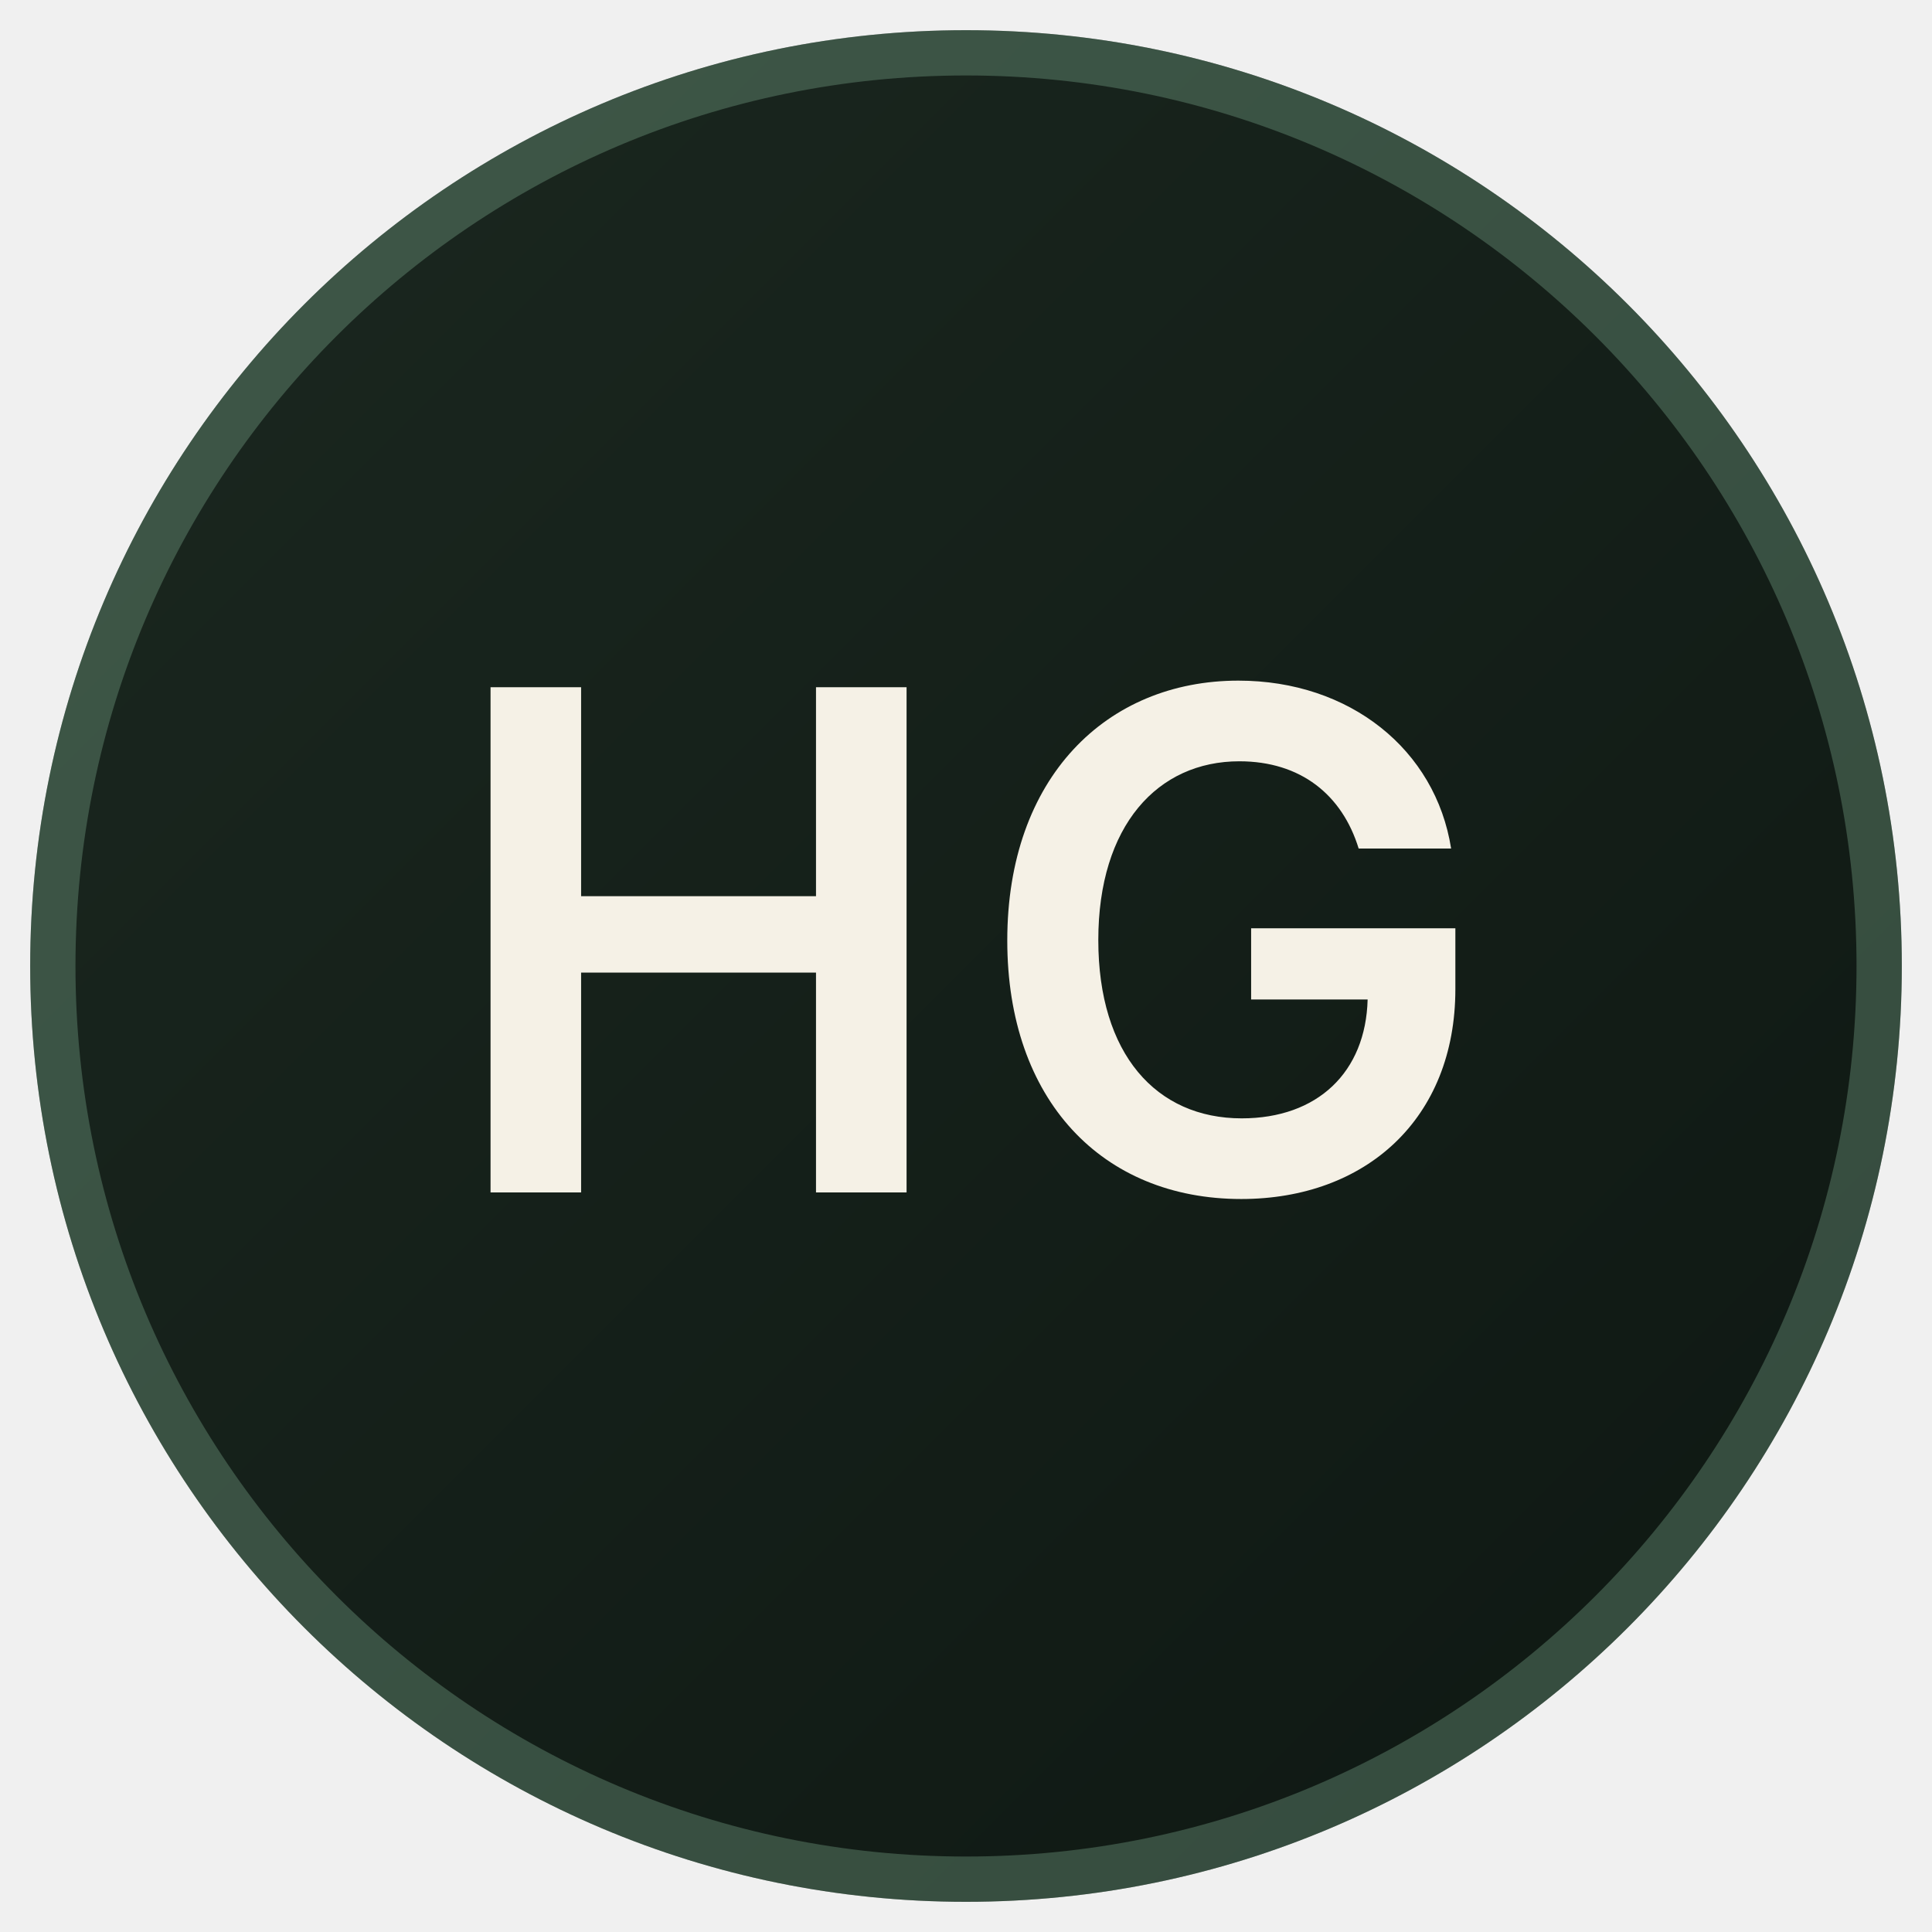
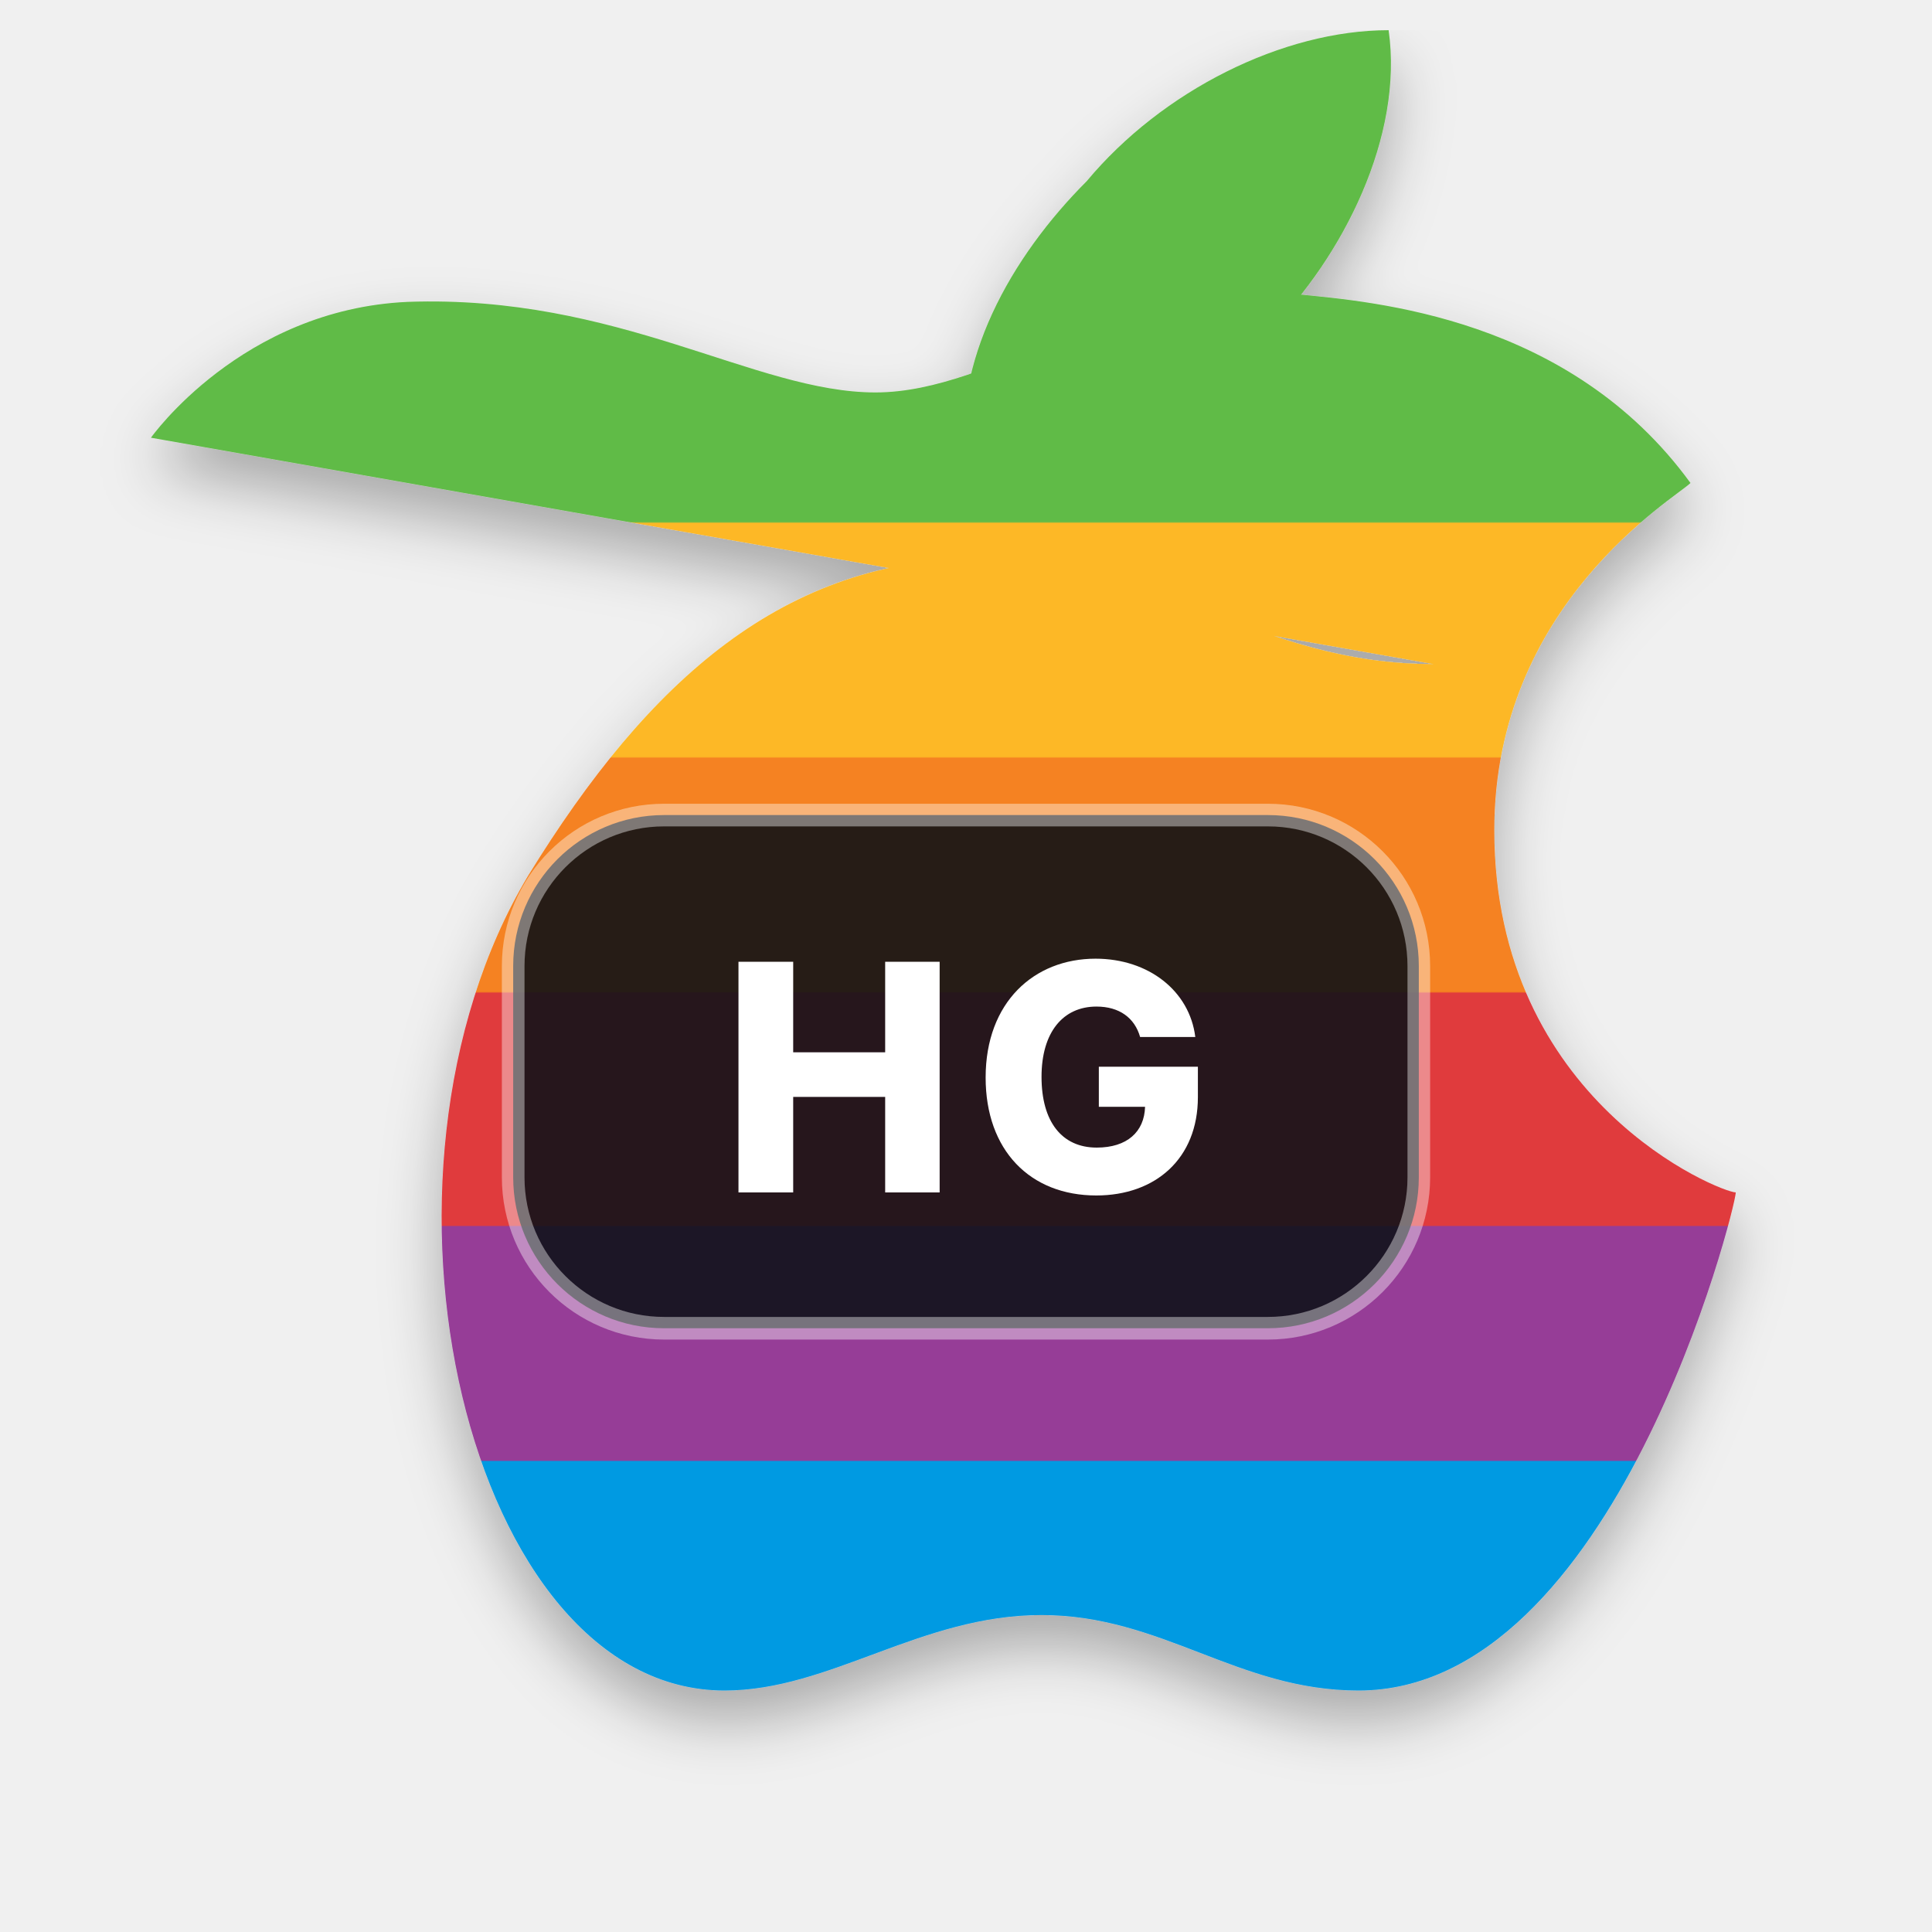
- <svg xmlns="http://www.w3.org/2000/svg" viewBox="0 0 64 64" width="64" height="64">
+ <svg xmlns="http://www.w3.org/2000/svg" viewBox="0 0 128 128" width="128" height="128">
  <defs>
-     <linearGradient id="appleGrad" x1="0%" y1="0%" x2="100%" y2="100%">
-       <stop offset="0%" stop-color="#1b2820" />
-       <stop offset="100%" stop-color="#0e1712" />
+     <linearGradient id="appleRainbow" x1="0%" y1="0%" x2="0%" y2="100%">
+       <stop offset="0%" stop-color="#61bb46" />
+       <stop offset="16.6%" stop-color="#61bb46" />
+       <stop offset="16.7%" stop-color="#fdb827" />
+       <stop offset="33.3%" stop-color="#fdb827" />
+       <stop offset="33.4%" stop-color="#f58220" />
+       <stop offset="50.0%" stop-color="#f58220" />
+       <stop offset="50.1%" stop-color="#e03a3e" />
+       <stop offset="66.6%" stop-color="#e03a3e" />
+       <stop offset="66.7%" stop-color="#963d97" />
+       <stop offset="83.3%" stop-color="#963d97" />
+       <stop offset="83.4%" stop-color="#009ae2" />
+       <stop offset="100%" stop-color="#009ae2" />
    </linearGradient>
+     <filter id="shadow" x="-10%" y="-10%" width="120%" height="120%">
+       <feDropShadow dx="0" dy="2" stdDeviation="2" flood-opacity="0.3" />
+     </filter>
  </defs>
-   <circle cx="32" cy="32" r="31" fill="url(#appleGrad)" />
-   <circle cx="32" cy="32" r="30.25" fill="none" stroke="#8fc7a4" stroke-width="1.5" stroke-opacity="0.3" />
-   <text x="32" y="39.5" font-family="-apple-system, BlinkMacSystemFont, 'SF Pro Display', 'Inter', system-ui, sans-serif" font-size="23" font-weight="600" fill="#f5f1e6" text-anchor="middle" letter-spacing="0.5">HG</text>
+   <g filter="url(#shadow)">
+     <path d="M72 12 C77 6 85 2 92 2 C93 9 89 17 84 22 C79 28 71 32 64 31 C63 24 67 17 72 12 Z" fill="#61bb46" />
+     <path d="M85 36 C73 36 67 29 55 29 C42 29 33 37 25 50 C13 70 21 104 38 104 C45 104 51 99 59 99 C67 99 72 104 80 104 C97 104 105 72 105 71 C104 71 89 65 89 47 C89 32 101 25 102 24 C94 13 81 12 76 11.5 C64 10.5 56 18 48 18 C40 18 31 11.5 17 12 C6 12.5 0 21 0 21" transform="translate(10, 8)" fill="url(#appleRainbow)" />
+     <g transform="translate(64, 72)">
+       <rect x="-30" y="-18" width="60" height="34" rx="10" fill="#0d1117" fill-opacity="0.88" stroke="#ffffff" stroke-width="1.5" stroke-opacity="0.4" />
+       <text x="0" y="7" font-family="-apple-system, BlinkMacSystemFont, 'SF Pro Display', 'Helvetica Neue', 'Georgia', sans-serif" font-size="21" font-weight="800" fill="#ffffff" text-anchor="middle" letter-spacing="1">HG</text>
+     </g>
+   </g>
</svg>
